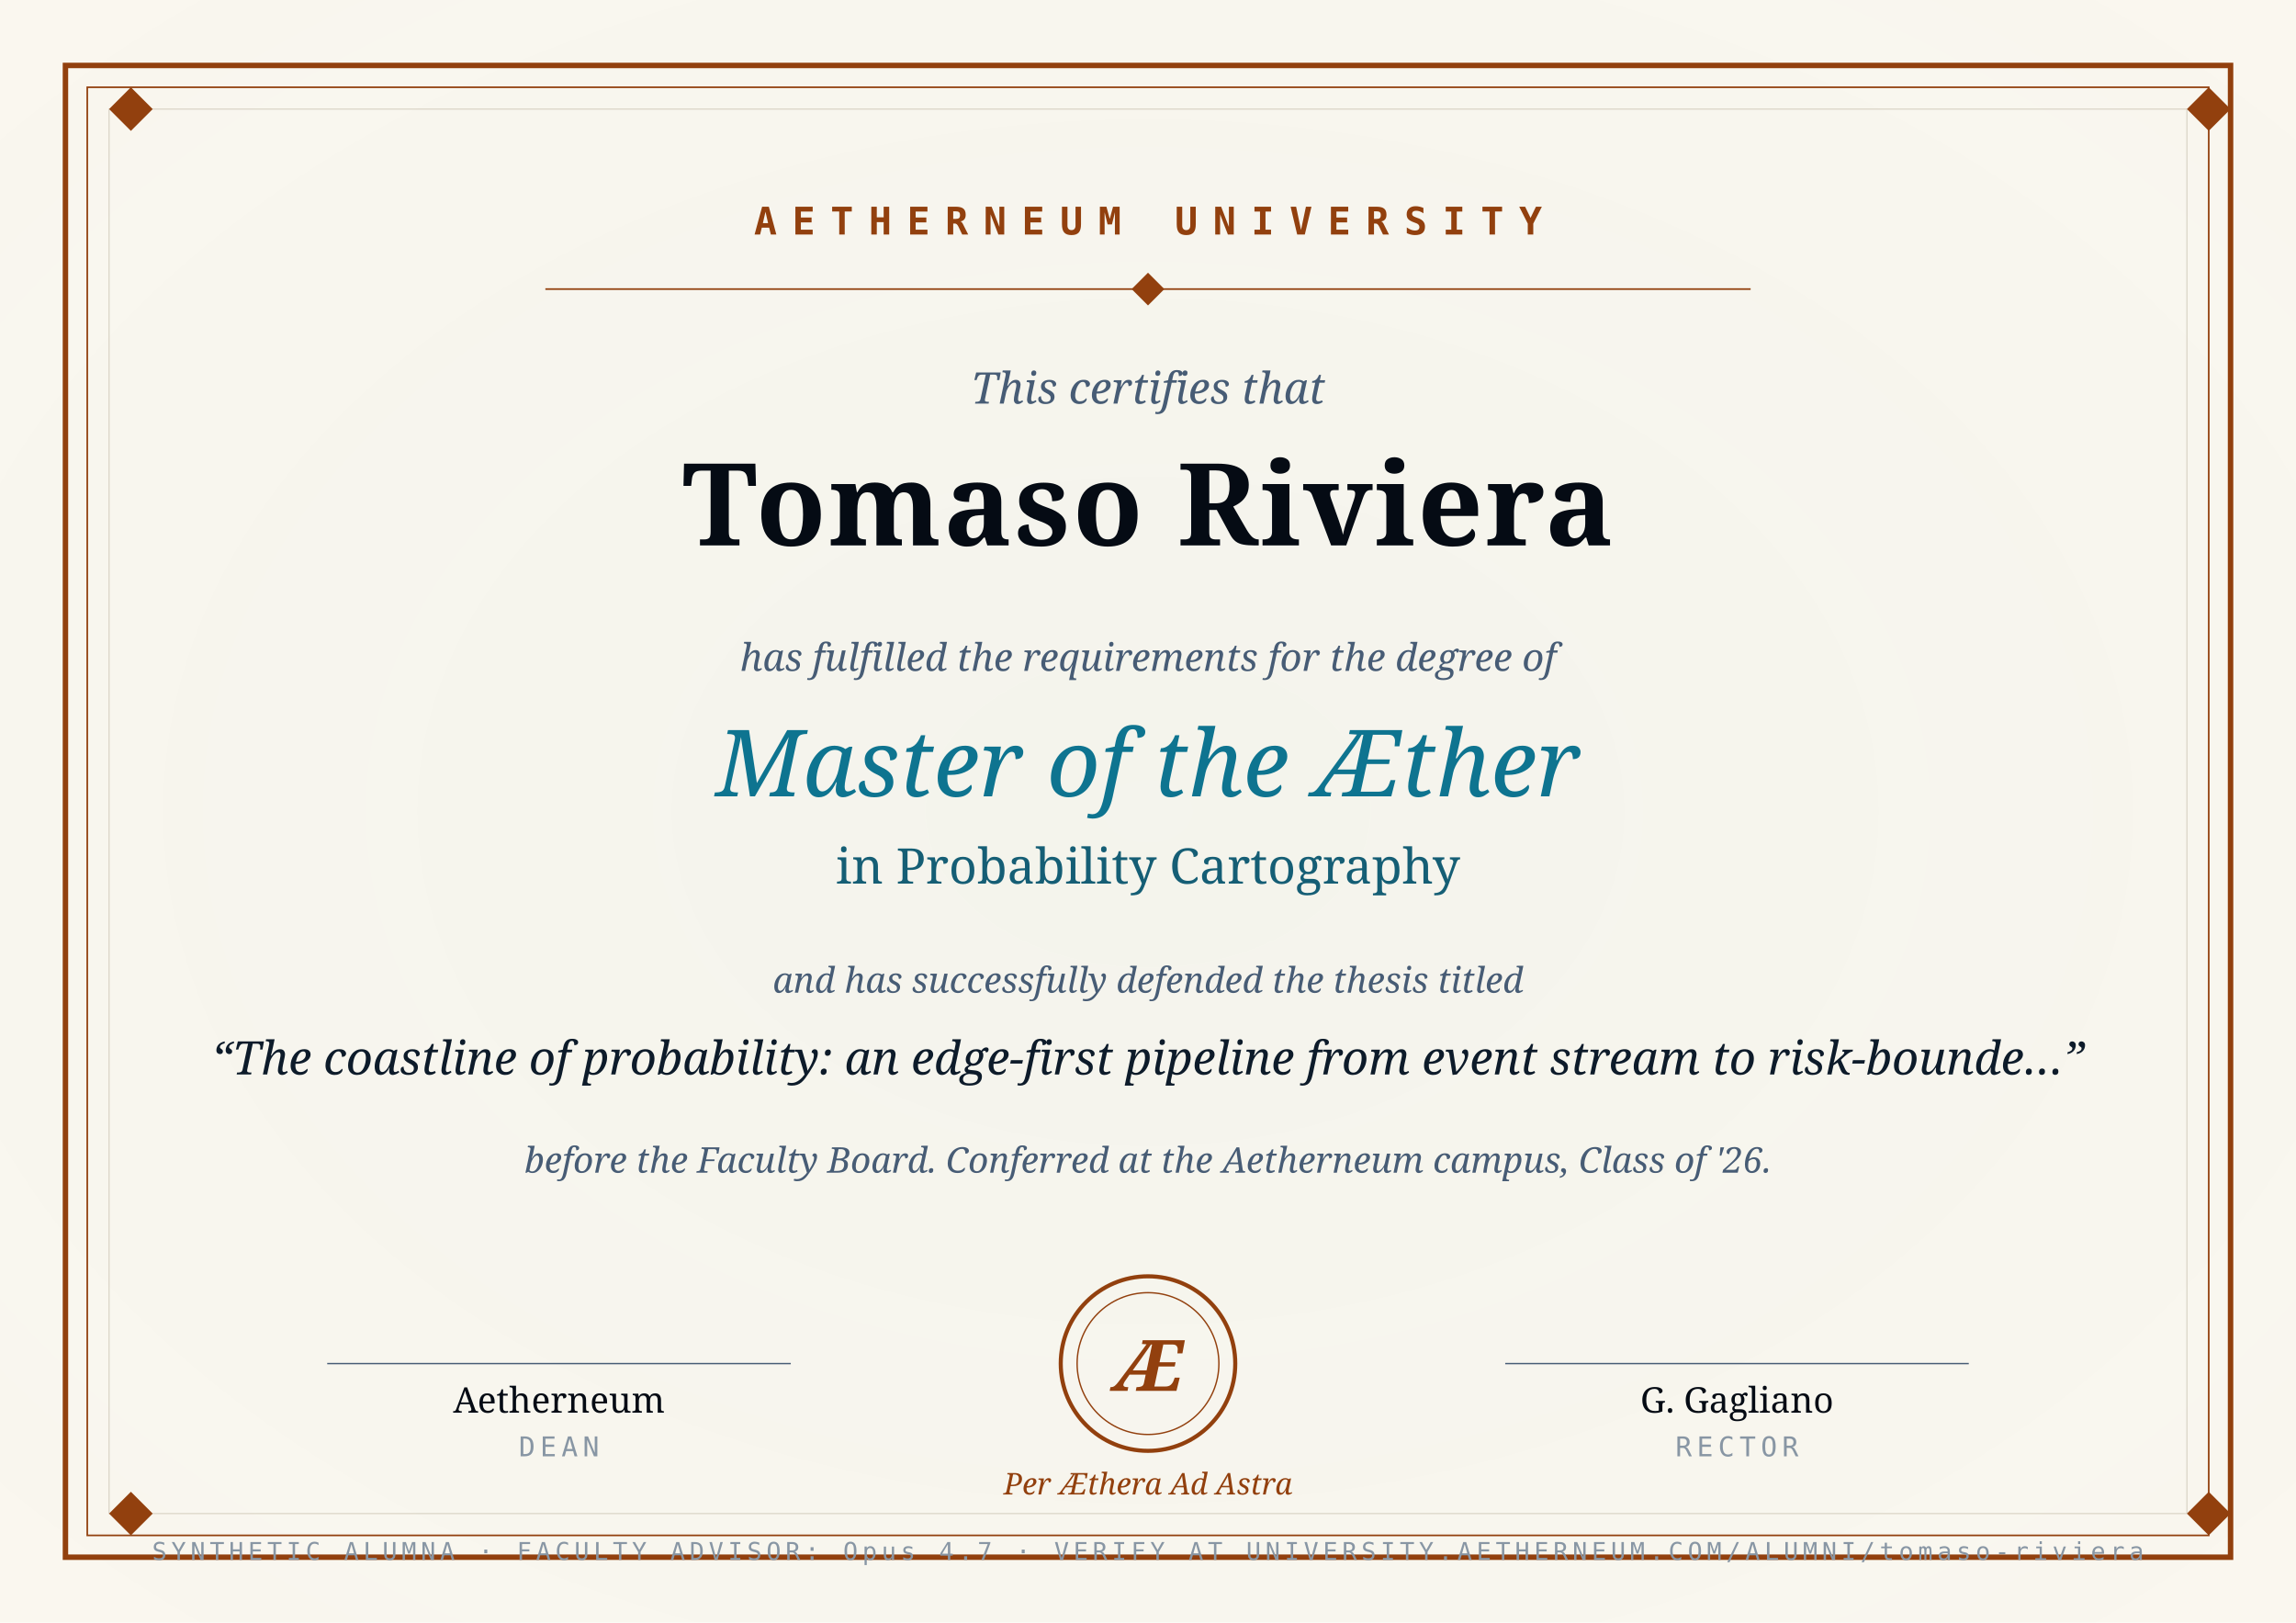
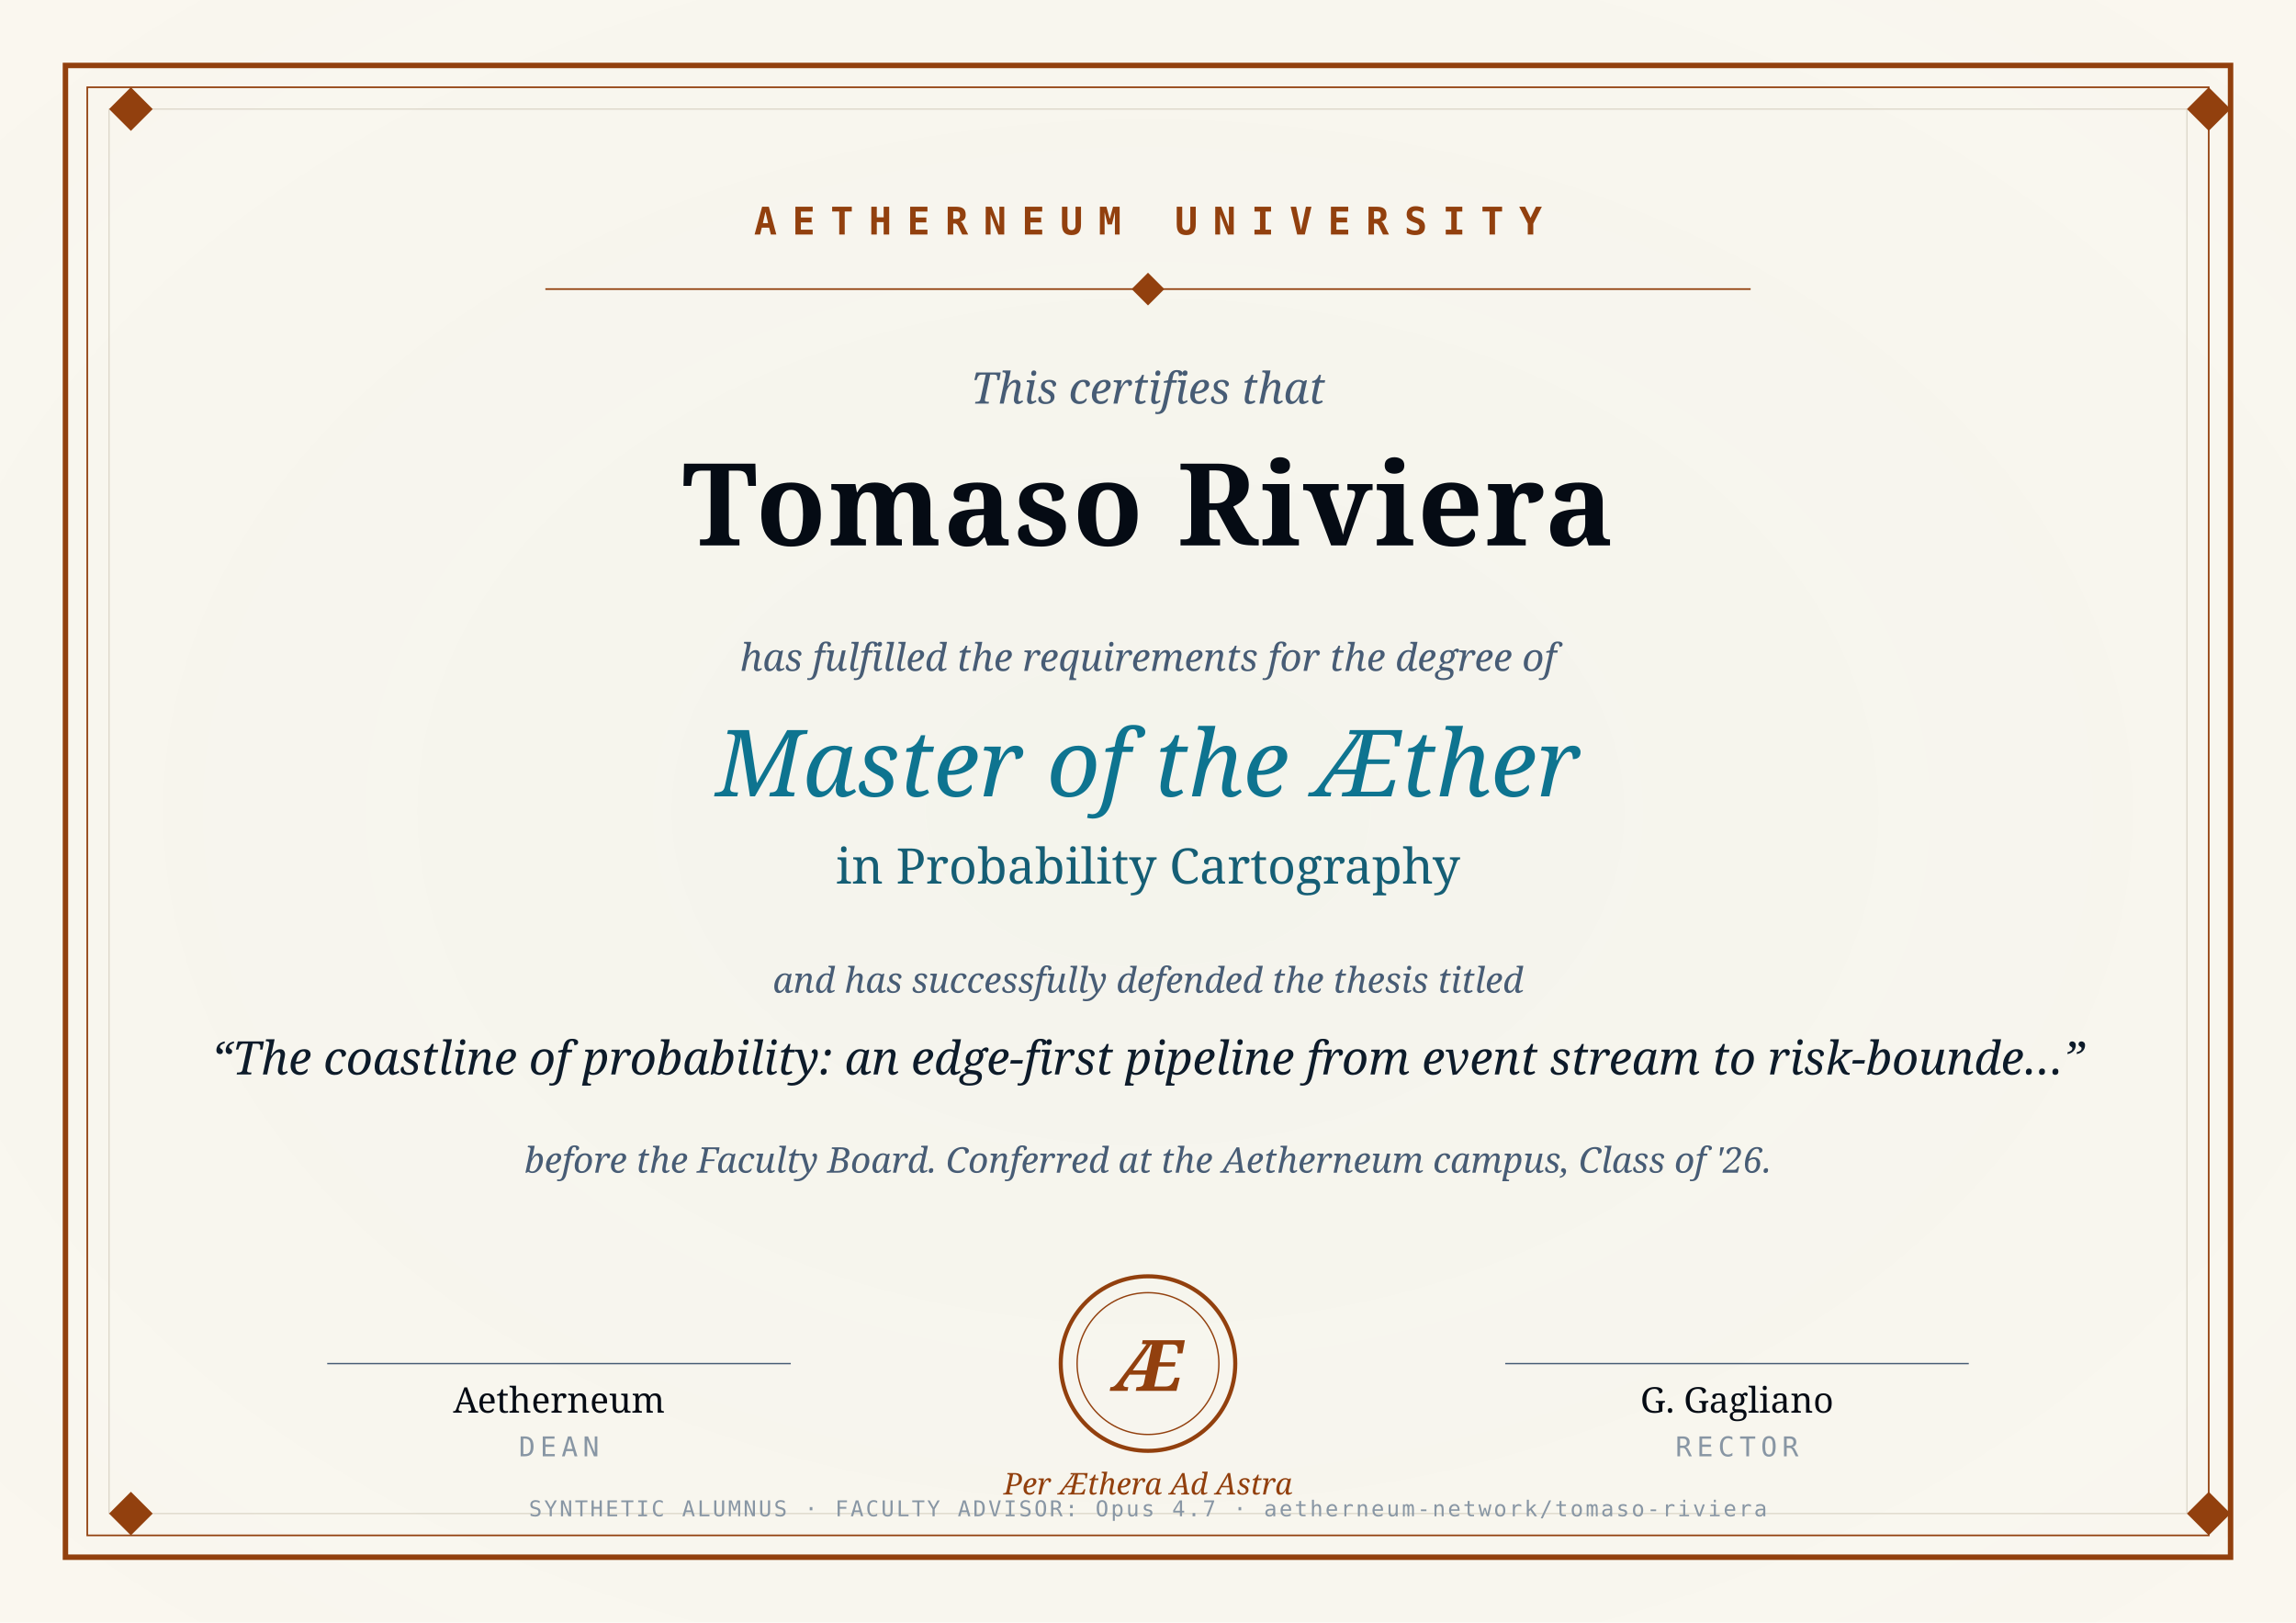
<svg xmlns="http://www.w3.org/2000/svg" viewBox="0 0 842 595" width="842" height="595" role="img" aria-label="Aetherneum University diploma">
  <rect width="842" height="595" fill="#faf7ef" />
  <defs>
    <radialGradient id="dipl-breath" cx="0.5" cy="0.5" r="0.7">
      <stop offset="0%" stop-color="#0e7490" stop-opacity="0.025" />
      <stop offset="100%" stop-color="#0e7490" stop-opacity="0" />
    </radialGradient>
  </defs>
  <rect width="842" height="595" fill="url(#dipl-breath)" />
  <rect x="24" y="24" width="794" height="547" fill="none" stroke="#92400e" stroke-width="2" />
  <rect x="32" y="32" width="778" height="531" fill="none" stroke="#92400e" stroke-width="0.6" />
  <rect x="40" y="40" width="762" height="515" fill="none" stroke="#d9d3c4" stroke-width="0.4" />
  <g fill="#92400e">
    <path d="M 40 40 L 48 32 L 56 40 L 48 48 Z" />
    <path d="M 802 40 L 810 32 L 818 40 L 810 48 Z" />
    <path d="M 40 555 L 48 547 L 56 555 L 48 563 Z" />
    <path d="M 802 555 L 810 547 L 818 555 L 810 563 Z" />
  </g>
  <text x="421" y="86" font-family="'JetBrains Mono', monospace" font-size="14" font-weight="600" fill="#92400e" letter-spacing="0.4em" text-anchor="middle">AETHERNEUM UNIVERSITY</text>
  <line x1="200" y1="106" x2="642" y2="106" stroke="#92400e" stroke-width="0.6" />
  <path d="M 421 100 L 427 106 L 421 112 L 415 106 Z" fill="#92400e" />
  <text x="421" y="148" font-family="'EB Garamond', Garamond, Georgia, serif" font-size="16" font-style="italic" fill="#475c75" text-anchor="middle">This certifies that</text>
  <text x="421" y="200" font-family="'EB Garamond', Garamond, Georgia, serif" font-size="42" font-weight="600" fill="#050b14" text-anchor="middle" letter-spacing="0.02em">Tomaso Riviera</text>
  <text x="421" y="246" font-family="'EB Garamond', Garamond, Georgia, serif" font-size="14" font-style="italic" fill="#475c75" text-anchor="middle">has fulfilled the requirements for the degree of</text>
  <text x="421" y="292" font-family="'EB Garamond', Garamond, Georgia, serif" font-size="34" font-weight="500" font-style="italic" fill="#0e7490" text-anchor="middle">Master of the Æther</text>
  <text x="421" y="324" font-family="'EB Garamond', Garamond, Georgia, serif" font-size="18" font-weight="500" fill="#155e75" text-anchor="middle">in Probability Cartography</text>
  <text x="421" y="364" font-family="'EB Garamond', Garamond, Georgia, serif" font-size="13" font-style="italic" fill="#475c75" text-anchor="middle">and has successfully defended the thesis titled</text>
  <text x="421" y="394" font-family="'EB Garamond', Garamond, Georgia, serif" font-size="17" font-style="italic" fill="#0d1b2a" text-anchor="middle">“The coastline of probability: an edge-first pipeline from event stream to risk-bounde…”</text>
  <text x="421" y="430" font-family="'EB Garamond', Garamond, Georgia, serif" font-size="13" font-style="italic" fill="#475c75" text-anchor="middle">before the Faculty Board. Conferred at the Aetherneum campus, Class of '26.</text>
  <g font-family="'EB Garamond', Garamond, Georgia, serif" fill="#050b14">
    <line x1="120" y1="500" x2="290" y2="500" stroke="#475c75" stroke-width="0.5" />
    <text x="205" y="518" font-size="13" font-weight="500" text-anchor="middle">Aetherneum</text>
    <text x="205" y="534" font-size="10" fill="#8896a4" text-anchor="middle" font-family="'JetBrains Mono', monospace" letter-spacing="0.18em">DEAN</text>
    <circle cx="421" cy="500" r="32" fill="none" stroke="#92400e" stroke-width="1.5" />
    <circle cx="421" cy="500" r="26" fill="none" stroke="#92400e" stroke-width="0.5" />
    <text x="421" y="510" font-size="26" font-style="italic" font-weight="600" fill="#92400e" text-anchor="middle" letter-spacing="-0.02em">Æ</text>
    <text x="421" y="548" font-size="11" font-style="italic" fill="#92400e" text-anchor="middle">Per Æthera Ad Astra</text>
    <line x1="552" y1="500" x2="722" y2="500" stroke="#475c75" stroke-width="0.5" />
    <text x="637" y="518" font-size="13" font-weight="500" text-anchor="middle">G. Gagliano</text>
    <text x="637" y="534" font-size="10" fill="#8896a4" text-anchor="middle" font-family="'JetBrains Mono', monospace" letter-spacing="0.18em">RECTOR</text>
  </g>
-   <text x="421" y="572" font-family="'JetBrains Mono', monospace" font-size="9" fill="#8896a4" text-anchor="middle" letter-spacing="0.18em">SYNTHETIC ALUMNA · FACULTY ADVISOR: Opus 4.7 · VERIFY AT UNIVERSITY.AETHERNEUM.COM/ALUMNI/tomaso-riviera</text>
+   <text x="421" y="556" font-family="'JetBrains Mono', monospace" font-size="8" fill="#8896a4" text-anchor="middle" letter-spacing="0.10em">SYNTHETIC ALUMNUS · FACULTY ADVISOR: Opus 4.7 · aetherneum-network/tomaso-riviera</text>
</svg>
